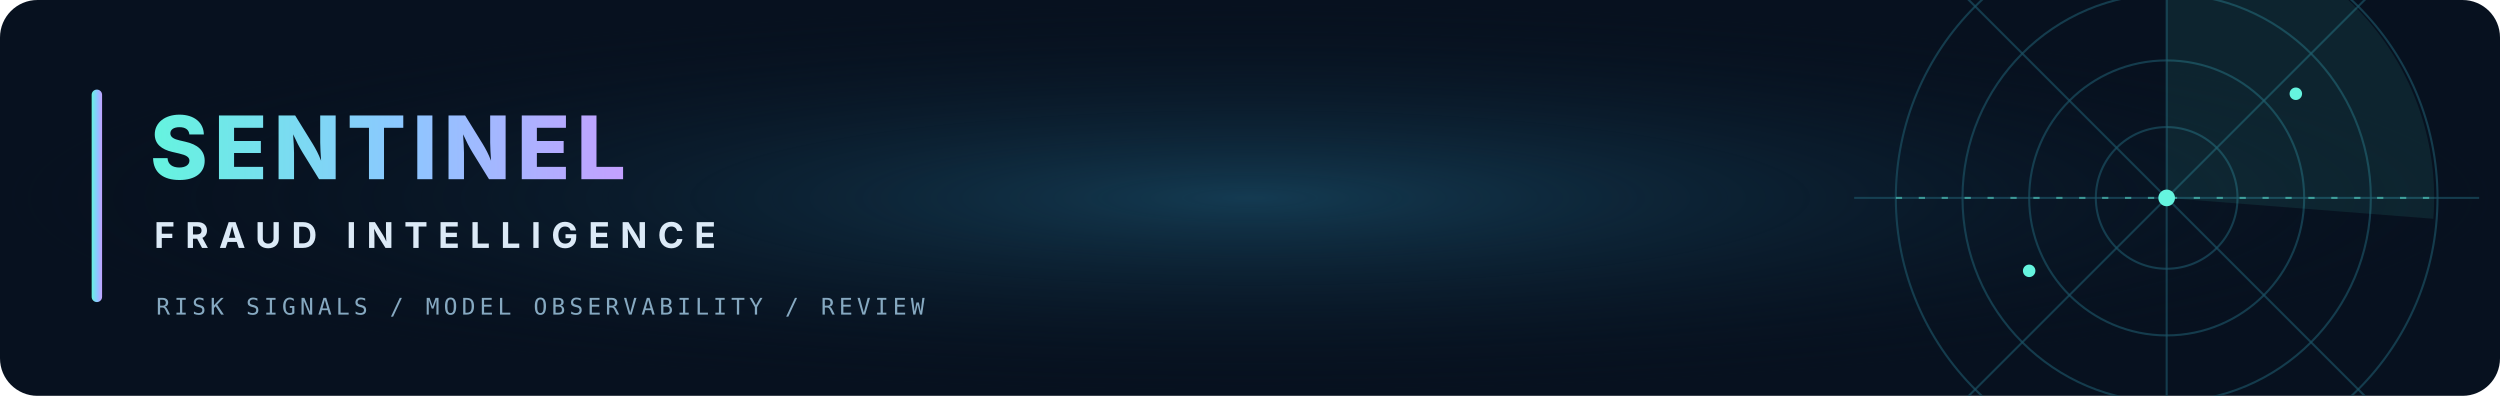
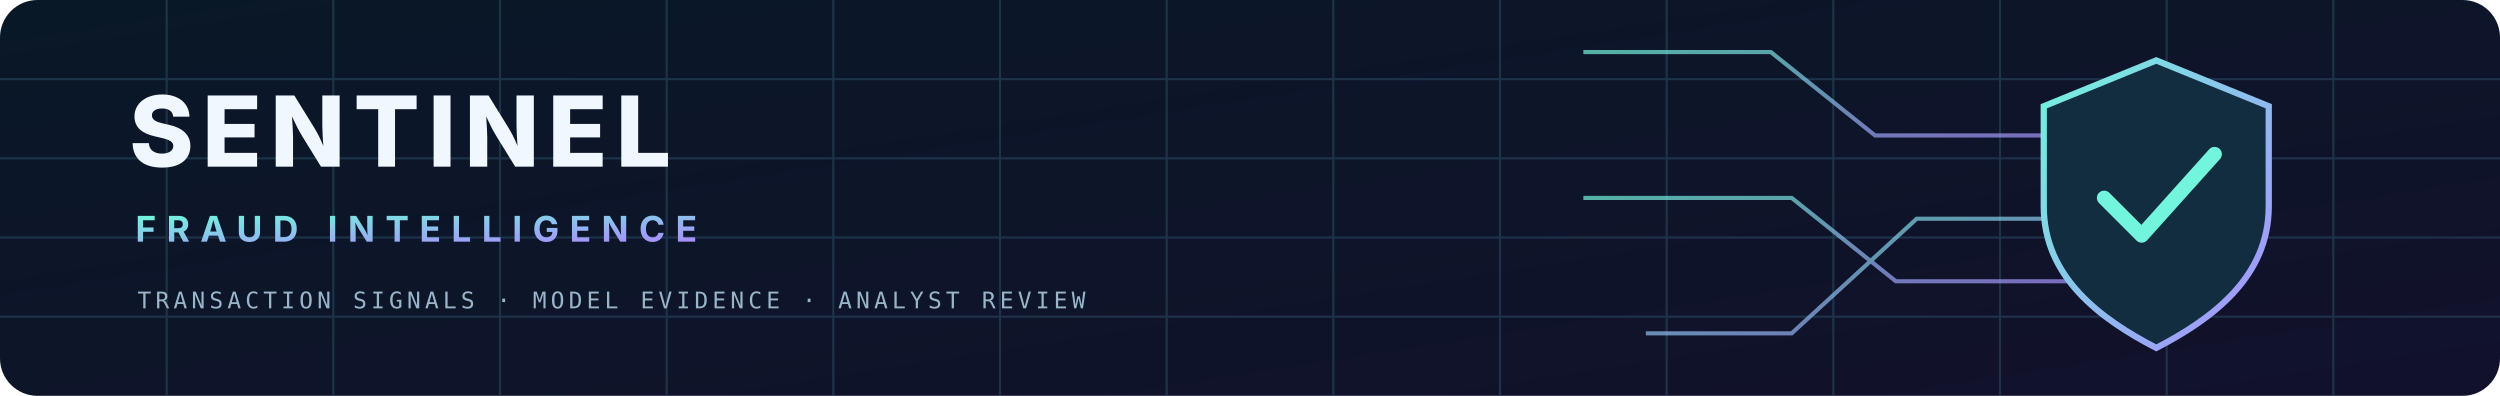
<svg xmlns="http://www.w3.org/2000/svg" width="1200" height="190" viewBox="0 0 1200 190" role="img" aria-labelledby="title desc">
  <defs>
-     <linearGradient id="ink" x1="0" x2="1">
-       <stop offset="0" stop-color="#65f4df" />
-       <stop offset=".52" stop-color="#8bc8ff" />
-       <stop offset="1" stop-color="#c4a0ff" />
+     <linearGradient id="g" x1="0" y1="0" x2="1" y2="1">
+       <stop stop-color="#72f5dc" />
+       <stop offset="1" stop-color="#a88cff" />
    </linearGradient>
-     <radialGradient id="wash">
-       <stop offset="0" stop-color="#153f57" stop-opacity=".9" />
-       <stop offset="1" stop-color="#07111f" stop-opacity="0" />
-     </radialGradient>
-     <clipPath id="frame">
-       <rect width="1200" height="190" rx="18" />
-     </clipPath>
+     <linearGradient id="bg" x2="1" y2="1">
+       <stop stop-color="#091827" />
+       <stop offset="1" stop-color="#12112b" />
+     </linearGradient>
  </defs>
-   <g clip-path="url(#frame)">
-     <rect width="1200" height="190" fill="#07111f" />
-     <rect width="1200" height="190" fill="url(#wash)" />
-     <g fill="none" stroke="#1c5366" stroke-opacity=".65">
-       <circle cx="1040" cy="95" r="34" />
-       <circle cx="1040" cy="95" r="66" />
-       <circle cx="1040" cy="95" r="98" />
-       <circle cx="1040" cy="95" r="130" />
-       <path d="M890 95H1190M1040 -25V215M930 -15L1150 205M930 205L1150 -15" />
-     </g>
-     <path d="M1040 95 L1040 -35 A130 130 0 0 1 1168 105 Z" fill="#4debd4" opacity=".09">
-       <animateTransform attributeName="transform" type="rotate" from="0 1040 95" to="360 1040 95" dur="9s" repeatCount="indefinite" />
+   <rect width="1200" height="190" rx="18" fill="url(#bg)" />
+   <g stroke="#28475d" stroke-width="1" opacity=".6">
+     <path d="M0 38H1200M0 76H1200M0 114H1200M0 152H1200M80 0V190M160 0V190M240 0V190M320 0V190M400 0V190M480 0V190M560 0V190M640 0V190M720 0V190M800 0V190M880 0V190M960 0V190M1040 0V190M1120 0V190" />
+   </g>
+   <g fill="none" stroke="url(#g)" stroke-width="2" opacity=".7">
+     <path d="M760 25H850L900 65H1020">
+       <animate attributeName="stroke-dasharray" values="0 400;400 0;0 400" dur="4s" repeatCount="indefinite" />
    </path>
-     <path d="M910 95H1170" stroke="#65f4df" stroke-opacity=".5" stroke-dasharray="3 8">
-       <animate attributeName="stroke-dashoffset" from="0" to="-44" dur="2s" repeatCount="indefinite" />
+     <path d="M760 95H860L910 135H1020">
+       <animate attributeName="stroke-dasharray" values="400 0;0 400;400 0" dur="4s" repeatCount="indefinite" />
    </path>
-     <g fill="#65f4df">
-       <circle cx="1040" cy="95" r="4">
-         <animate attributeName="r" values="3;6;3" dur="2s" repeatCount="indefinite" />
-       </circle>
-       <circle cx="1102" cy="45" r="3">
-         <animate attributeName="opacity" values=".25;1;.25" dur="2.7s" repeatCount="indefinite" />
-       </circle>
-       <circle cx="974" cy="130" r="3">
-         <animate attributeName="opacity" values="1;.2;1" dur="3.2s" repeatCount="indefinite" />
-       </circle>
-     </g>
-     <rect x="44" y="43" width="5" height="102" rx="2.5" fill="url(#ink)" />
-     <text x="72" y="86" font-family="Inter,Segoe UI,Arial,sans-serif" font-size="42" font-weight="800" letter-spacing="3" fill="url(#ink)">SENTINEL</text>
-     <text x="74" y="119" font-family="Inter,Segoe UI,Arial,sans-serif" font-size="17" font-weight="700" letter-spacing="5" fill="#dceaf7">FRAUD INTELLIGENCE</text>
-     <text x="75" y="151" font-family="ui-monospace,SFMono-Regular,Consolas,monospace" font-size="11" letter-spacing="2" fill="#86a9c1">RISK SIGNALS / MODEL OBSERVABILITY / REVIEW</text>
-     <path d="M72 164H690" stroke="url(#ink)" stroke-opacity=".65">
-       <animate attributeName="stroke-dasharray" values="0 620;620 0;0 620" dur="5s" repeatCount="indefinite" />
+     <path d="M790 160H860L920 105H1020">
+       <animate attributeName="stroke-dashoffset" values="0;-240" dur="3s" repeatCount="indefinite" />
    </path>
  </g>
+   <g transform="translate(1035 95)">
+     <path d="M0 -66L54 -44V4C54 38 27 58 0 72C-27 58 -54 38 -54 4V-44Z" fill="#122c40" stroke="url(#g)" stroke-width="3">
+       <animate attributeName="stroke-width" values="2;4;2" dur="3s" repeatCount="indefinite" />
+     </path>
+     <path d="M-25 0L-7 18L28 -21" fill="none" stroke="#72f5dc" stroke-width="7" stroke-linecap="round" stroke-linejoin="round">
+       <animate attributeName="opacity" values=".4;1;.4" dur="3s" repeatCount="indefinite" />
+     </path>
+   </g>
+   <text x="62" y="80" font-family="Inter,Segoe UI,Arial,sans-serif" font-size="47" font-weight="800" letter-spacing="4" fill="#f0f7ff">SENTINEL</text>
+   <text x="65" y="116" font-family="Inter,Segoe UI,Arial,sans-serif" font-size="17" font-weight="700" letter-spacing="5" fill="url(#g)">FRAUD INTELLIGENCE</text>
+   <text x="66" y="148" font-family="ui-monospace,Consolas,monospace" font-size="11" letter-spacing="2" fill="#9ab5c9">TRANSACTION SIGNALS  ·  MODEL EVIDENCE  ·  ANALYST REVIEW</text>
</svg>
